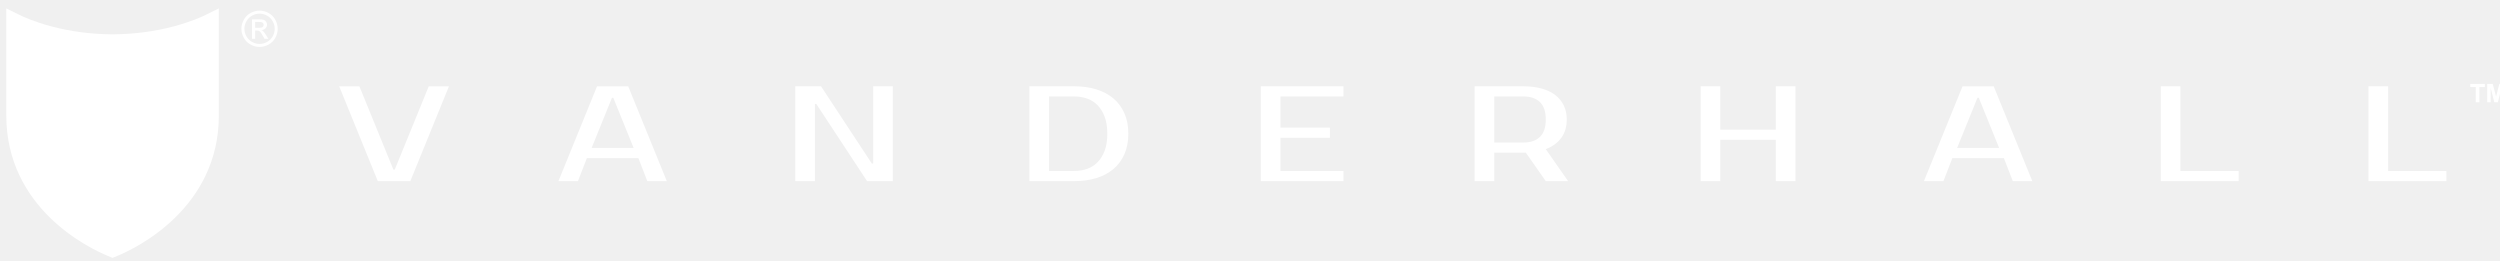
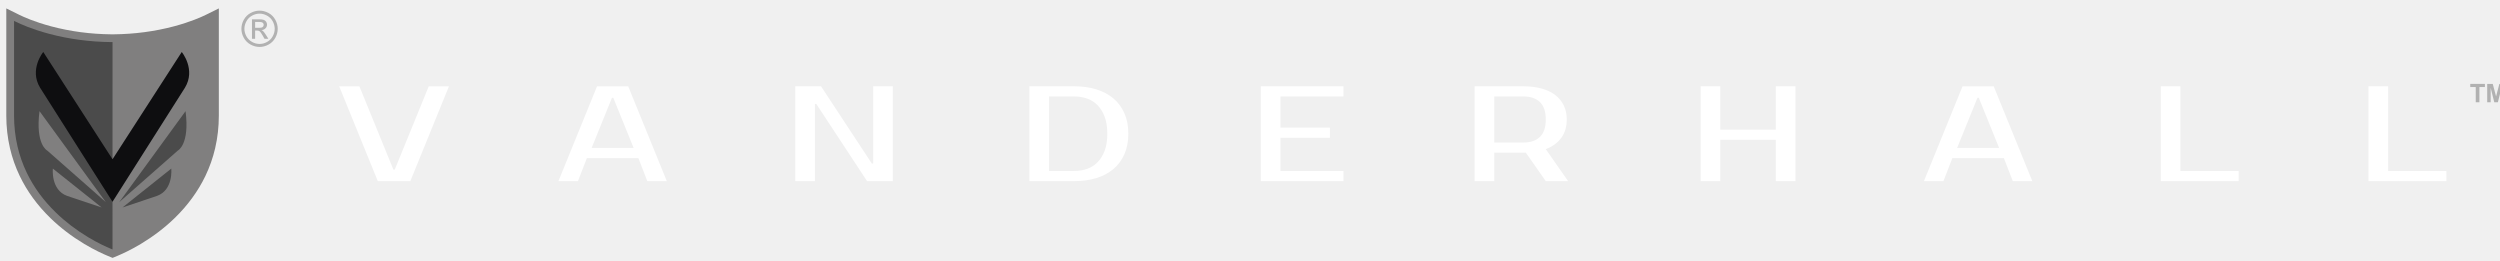
<svg xmlns="http://www.w3.org/2000/svg" xmlns:xlink="http://www.w3.org/1999/xlink" width="585" height="61" viewBox="136 329 585 61">
  <defs>
    <g>
      <g id="glyph-0-0">
        <path d="M 1.406 0 L 1.406 -3.562 L 0.125 -3.562 L 0.125 -4.297 L 3.547 -4.297 L 3.547 -3.562 L 2.266 -3.562 L 2.266 0 Z M 1.406 0 " />
      </g>
      <g id="glyph-0-1">
        <path d="M 0.422 0 L 0.422 -4.297 L 1.719 -4.297 L 2.5 -1.359 L 3.266 -4.297 L 4.578 -4.297 L 4.578 0 L 3.766 0 L 3.766 -3.375 L 2.922 0 L 2.078 0 L 1.234 -3.375 L 1.234 0 Z M 0.422 0 " />
      </g>
    </g>
  </defs>
-   <path fill-rule="nonzero" fill="#FFFFFF" fill-opacity="1" d="M 195.699 335.512 L 196.594 335.512 C 197.02 335.512 197.312 335.449 197.469 335.32 C 197.625 335.195 197.703 335.027 197.703 334.816 C 197.703 334.68 197.664 334.559 197.59 334.453 C 197.516 334.344 197.41 334.266 197.277 334.211 C 197.145 334.16 196.898 334.133 196.535 334.133 L 195.699 334.133 Z M 194.961 338.086 L 194.961 333.516 L 196.531 333.516 C 197.066 333.516 197.457 333.555 197.695 333.641 C 197.938 333.727 198.129 333.875 198.27 334.082 C 198.414 334.293 198.484 334.516 198.484 334.754 C 198.484 335.086 198.367 335.379 198.129 335.625 C 197.891 335.875 197.574 336.012 197.18 336.043 C 197.34 336.109 197.469 336.191 197.566 336.285 C 197.75 336.465 197.977 336.766 198.242 337.191 L 198.801 338.086 L 197.898 338.086 L 197.492 337.367 C 197.176 336.801 196.918 336.445 196.723 336.301 C 196.59 336.195 196.391 336.145 196.133 336.145 L 195.699 336.145 L 195.699 338.086 Z M 196.738 332.191 C 196.141 332.191 195.562 332.344 194.996 332.652 C 194.43 332.957 193.988 333.395 193.672 333.961 C 193.352 334.531 193.191 335.125 193.191 335.738 C 193.191 336.352 193.348 336.938 193.66 337.5 C 193.977 338.059 194.414 338.496 194.977 338.809 C 195.539 339.125 196.125 339.281 196.738 339.281 C 197.352 339.281 197.938 339.125 198.5 338.809 C 199.062 338.496 199.5 338.059 199.812 337.5 C 200.125 336.938 200.281 336.352 200.281 335.738 C 200.281 335.125 200.121 334.531 199.805 333.961 C 199.488 333.395 199.047 332.957 198.477 332.652 C 197.91 332.344 197.332 332.191 196.738 332.191 M 196.738 331.488 C 197.449 331.488 198.148 331.672 198.828 332.035 C 199.508 332.402 200.035 332.926 200.414 333.609 C 200.793 334.289 200.984 335 200.984 335.738 C 200.984 336.469 200.797 337.176 200.426 337.852 C 200.051 338.527 199.527 339.051 198.852 339.422 C 198.18 339.797 197.473 339.984 196.738 339.984 C 196.004 339.984 195.297 339.797 194.625 339.422 C 193.949 339.051 193.426 338.527 193.051 337.852 C 192.676 337.176 192.488 336.469 192.488 335.738 C 192.488 335 192.68 334.289 193.059 333.609 C 193.441 332.926 193.969 332.402 194.648 332.035 C 195.328 331.672 196.023 331.488 196.738 331.488 " />
-   <path fill-rule="nonzero" fill="#FFFFFF" fill-opacity="1" d="M 160.512 340.629 L 160.512 384.57 C 159.523 384.082 158.535 383.539 157.559 382.953 C 154.875 381.34 152.441 379.48 150.328 377.426 C 147.582 374.758 145.414 371.793 143.887 368.605 C 143.004 366.766 142.324 364.824 141.859 362.84 C 141.359 360.672 141.102 358.391 141.102 356.062 L 141.102 336.699 C 142.512 337.273 144.52 337.996 147.023 338.664 C 151.348 339.816 155.883 340.477 160.512 340.629 M 184.086 332.508 C 183.156 332.965 180.605 334.121 176.711 335.16 C 172.211 336.355 167.477 336.984 162.641 337.031 L 162.328 337.035 L 162.012 337.031 C 157.176 336.984 152.449 336.355 147.957 335.16 C 144.059 334.121 141.496 332.953 140.578 332.5 L 137.473 330.969 L 137.473 356.062 C 137.473 358.668 137.762 361.223 138.328 363.66 C 138.848 365.906 139.617 368.098 140.617 370.176 C 142.328 373.746 144.746 377.062 147.801 380.031 C 150.113 382.277 152.766 384.305 155.691 386.062 C 158.129 387.531 160.168 388.441 161.164 388.855 L 162.34 389.344 L 163.488 388.867 C 164.484 388.453 166.523 387.539 168.965 386.074 C 171.891 384.312 174.551 382.285 176.867 380.035 C 179.922 377.07 182.344 373.75 184.062 370.176 C 185.059 368.098 185.832 365.906 186.352 363.66 C 186.918 361.223 187.207 358.668 187.207 356.062 L 187.207 330.969 Z M 184.086 332.508 " />
-   <path fill-rule="nonzero" fill="#FFFFFF" fill-opacity="1" d="M 161.992 338.848 C 157.008 338.797 152.129 338.148 147.492 336.91 C 143.434 335.832 140.742 334.602 139.773 334.125 L 139.289 333.887 L 139.289 356.062 C 139.289 358.531 139.559 360.949 140.094 363.25 C 140.586 365.363 141.312 367.43 142.25 369.391 C 143.871 372.77 146.164 375.91 149.066 378.73 C 151.277 380.879 153.82 382.824 156.625 384.508 C 158.965 385.914 160.91 386.785 161.859 387.18 L 162.328 387.383 L 162.332 338.848 Z M 161.992 338.848 " />
-   <path fill-rule="nonzero" fill="#FFFFFF" fill-opacity="1" d="M 179.27 349.535 C 181.891 345.25 178.531 341.164 178.531 341.164 L 162.328 366.266 L 146.125 341.164 C 146.125 341.164 142.766 345.25 145.387 349.535 L 162.328 376.219 Z M 179.27 349.535 " />
-   <path fill-rule="nonzero" fill="#FFFFFF" fill-opacity="1" d="M 147.059 364.234 L 160.762 376.297 L 145.246 355.008 C 144.238 362.852 147.059 364.234 147.059 364.234 " />
-   <path fill-rule="nonzero" fill="#FFFFFF" fill-opacity="1" d="M 147.391 363.738 L 147.32 363.707 C 147.309 363.699 145.254 362.488 145.68 356.602 L 157.125 372.309 Z M 147.391 363.738 " />
-   <path fill-rule="nonzero" fill="#FFFFFF" fill-opacity="1" d="M 151.727 374.848 L 159.789 377.551 L 148.371 368.453 C 148.371 368.453 147.832 373.465 151.727 374.848 " />
-   <path fill-rule="nonzero" fill="#FFFFFF" fill-opacity="1" d="M 151.918 374.289 C 149.598 373.465 149.062 371.113 148.957 369.68 L 156.801 375.926 Z M 151.918 374.289 " />
-   <path fill-rule="nonzero" fill="#FFFFFF" fill-opacity="1" d="M 177.609 364.234 L 163.906 376.297 L 179.422 355.008 C 180.43 362.852 177.609 364.234 177.609 364.234 " />
-   <path fill-rule="nonzero" fill="#FFFFFF" fill-opacity="1" d="M 177.277 363.738 L 177.348 363.707 C 177.359 363.699 179.414 362.488 178.988 356.602 L 167.547 372.309 Z M 177.277 363.738 " />
-   <path fill-rule="nonzero" fill="#FFFFFF" fill-opacity="1" d="M 172.719 374.848 L 164.66 377.551 L 176.078 368.453 C 176.078 368.453 176.617 373.465 172.719 374.848 " />
-   <path fill-rule="nonzero" fill="#FFFFFF" fill-opacity="1" d="M 172.531 374.289 C 174.848 373.465 175.387 371.113 175.492 369.68 L 167.648 375.926 Z M 172.531 374.289 " />
+   <path fill-rule="nonzero" fill="#B1B1B1" fill-opacity="1" d="M 195.699 335.512 L 196.594 335.512 C 197.02 335.512 197.312 335.449 197.469 335.32 C 197.625 335.195 197.703 335.027 197.703 334.816 C 197.703 334.68 197.664 334.559 197.59 334.453 C 197.516 334.344 197.41 334.266 197.277 334.211 C 197.145 334.16 196.898 334.133 196.535 334.133 L 195.699 334.133 Z M 194.961 338.086 L 194.961 333.516 L 196.531 333.516 C 197.066 333.516 197.457 333.555 197.695 333.641 C 197.938 333.727 198.129 333.875 198.27 334.082 C 198.414 334.293 198.484 334.516 198.484 334.754 C 198.484 335.086 198.367 335.379 198.129 335.625 C 197.891 335.875 197.574 336.012 197.18 336.043 C 197.34 336.109 197.469 336.191 197.566 336.285 C 197.75 336.465 197.977 336.766 198.242 337.191 L 198.801 338.086 L 197.898 338.086 L 197.492 337.367 C 197.176 336.801 196.918 336.445 196.723 336.301 C 196.59 336.195 196.391 336.145 196.133 336.145 L 195.699 336.145 L 195.699 338.086 Z M 196.738 332.191 C 196.141 332.191 195.562 332.344 194.996 332.652 C 194.43 332.957 193.988 333.395 193.672 333.961 C 193.352 334.531 193.191 335.125 193.191 335.738 C 193.191 336.352 193.348 336.938 193.66 337.5 C 193.977 338.059 194.414 338.496 194.977 338.809 C 195.539 339.125 196.125 339.281 196.738 339.281 C 197.352 339.281 197.938 339.125 198.5 338.809 C 199.062 338.496 199.5 338.059 199.812 337.5 C 200.125 336.938 200.281 336.352 200.281 335.738 C 200.281 335.125 200.121 334.531 199.805 333.961 C 199.488 333.395 199.047 332.957 198.477 332.652 C 197.91 332.344 197.332 332.191 196.738 332.191 M 196.738 331.488 C 197.449 331.488 198.148 331.672 198.828 332.035 C 199.508 332.402 200.035 332.926 200.414 333.609 C 200.793 334.289 200.984 335 200.984 335.738 C 200.984 336.469 200.797 337.176 200.426 337.852 C 200.051 338.527 199.527 339.051 198.852 339.422 C 198.18 339.797 197.473 339.984 196.738 339.984 C 196.004 339.984 195.297 339.797 194.625 339.422 C 193.949 339.051 193.426 338.527 193.051 337.852 C 192.676 337.176 192.488 336.469 192.488 335.738 C 192.488 335 192.68 334.289 193.059 333.609 C 193.441 332.926 193.969 332.402 194.648 332.035 C 195.328 331.672 196.023 331.488 196.738 331.488 " />
+   <path fill-rule="nonzero" fill="#807F7F" fill-opacity="1" d="M 160.512 340.629 L 160.512 384.57 C 159.523 384.082 158.535 383.539 157.559 382.953 C 154.875 381.34 152.441 379.48 150.328 377.426 C 147.582 374.758 145.414 371.793 143.887 368.605 C 143.004 366.766 142.324 364.824 141.859 362.84 C 141.359 360.672 141.102 358.391 141.102 356.062 L 141.102 336.699 C 142.512 337.273 144.52 337.996 147.023 338.664 C 151.348 339.816 155.883 340.477 160.512 340.629 M 184.086 332.508 C 183.156 332.965 180.605 334.121 176.711 335.16 C 172.211 336.355 167.477 336.984 162.641 337.031 L 162.328 337.035 L 162.012 337.031 C 157.176 336.984 152.449 336.355 147.957 335.16 C 144.059 334.121 141.496 332.953 140.578 332.5 L 137.473 330.969 L 137.473 356.062 C 137.473 358.668 137.762 361.223 138.328 363.66 C 138.848 365.906 139.617 368.098 140.617 370.176 C 142.328 373.746 144.746 377.062 147.801 380.031 C 150.113 382.277 152.766 384.305 155.691 386.062 C 158.129 387.531 160.168 388.441 161.164 388.855 L 162.34 389.344 L 163.488 388.867 C 164.484 388.453 166.523 387.539 168.965 386.074 C 171.891 384.312 174.551 382.285 176.867 380.035 C 179.922 377.07 182.344 373.75 184.062 370.176 C 185.059 368.098 185.832 365.906 186.352 363.66 C 186.918 361.223 187.207 358.668 187.207 356.062 L 187.207 330.969 Z M 184.086 332.508 " />
+   <path fill-rule="nonzero" fill="#4B4B4B" fill-opacity="1" d="M 161.992 338.848 C 157.008 338.797 152.129 338.148 147.492 336.91 C 143.434 335.832 140.742 334.602 139.773 334.125 L 139.289 333.887 L 139.289 356.062 C 139.289 358.531 139.559 360.949 140.094 363.25 C 140.586 365.363 141.312 367.43 142.25 369.391 C 143.871 372.77 146.164 375.91 149.066 378.73 C 151.277 380.879 153.82 382.824 156.625 384.508 C 158.965 385.914 160.91 386.785 161.859 387.18 L 162.328 387.383 L 162.332 338.848 Z M 161.992 338.848 " />
+   <path fill-rule="nonzero" fill="#0E0E10" fill-opacity="1" d="M 179.27 349.535 C 181.891 345.25 178.531 341.164 178.531 341.164 L 162.328 366.266 L 146.125 341.164 C 146.125 341.164 142.766 345.25 145.387 349.535 L 162.328 376.219 Z M 179.27 349.535 " />
+   <path fill-rule="nonzero" fill="#807F7F" fill-opacity="1" d="M 147.059 364.234 L 160.762 376.297 L 145.246 355.008 C 144.238 362.852 147.059 364.234 147.059 364.234 " />
+   <path fill-rule="nonzero" fill="#807F7F" fill-opacity="1" d="M 147.391 363.738 L 147.32 363.707 C 147.309 363.699 145.254 362.488 145.68 356.602 L 157.125 372.309 Z M 147.391 363.738 " />
+   <path fill-rule="nonzero" fill="#807F7F" fill-opacity="1" d="M 151.727 374.848 L 159.789 377.551 L 148.371 368.453 C 148.371 368.453 147.832 373.465 151.727 374.848 " />
+   <path fill-rule="nonzero" fill="#807F7F" fill-opacity="1" d="M 151.918 374.289 C 149.598 373.465 149.062 371.113 148.957 369.68 L 156.801 375.926 Z M 151.918 374.289 " />
+   <path fill-rule="nonzero" fill="#4B4B4B" fill-opacity="1" d="M 177.609 364.234 L 163.906 376.297 L 179.422 355.008 C 180.43 362.852 177.609 364.234 177.609 364.234 " />
+   <path fill-rule="nonzero" fill="#4B4B4B" fill-opacity="1" d="M 177.277 363.738 L 177.348 363.707 C 177.359 363.699 179.414 362.488 178.988 356.602 L 167.547 372.309 Z M 177.277 363.738 " />
+   <path fill-rule="nonzero" fill="#4B4B4B" fill-opacity="1" d="M 172.719 374.848 L 164.66 377.551 L 176.078 368.453 C 176.078 368.453 176.617 373.465 172.719 374.848 " />
+   <path fill-rule="nonzero" fill="#4B4B4B" fill-opacity="1" d="M 172.531 374.289 C 174.848 373.465 175.387 371.113 175.492 369.68 L 167.648 375.926 Z M 172.531 374.289 " />
  <path fill-rule="nonzero" fill="#FFFFFF" fill-opacity="1" d="M 228.055 368.691 L 228.371 368.691 L 236.328 349.195 L 241.055 349.195 L 232.016 371.387 L 224.406 371.387 L 215.371 349.195 L 220.098 349.195 Z M 228.055 368.691 " />
  <path fill-rule="nonzero" fill="#FFFFFF" fill-opacity="1" d="M 274.441 363.621 L 284.27 363.621 L 279.512 351.887 L 279.195 351.887 Z M 283 349.195 L 292.035 371.387 L 287.473 371.387 L 285.379 365.996 L 273.332 365.996 L 271.238 371.387 L 266.672 371.387 L 275.707 349.195 Z M 283 349.195 " />
  <path fill-rule="nonzero" fill="#FFFFFF" fill-opacity="1" d="M 344.922 349.191 L 344.922 371.387 L 338.895 371.387 L 327.008 353.316 L 326.691 353.316 L 326.691 371.387 L 322.094 371.387 L 322.094 349.191 L 328.117 349.191 L 340.008 367.266 L 340.324 367.266 L 340.324 349.191 Z M 344.922 349.191 " />
  <path fill-rule="nonzero" fill="#FFFFFF" fill-opacity="1" d="M 381.477 351.57 L 381.477 369.008 L 387.344 369.008 C 388.422 369.008 389.43 368.848 390.371 368.52 C 391.312 368.191 392.129 367.672 392.828 366.965 C 393.523 366.258 394.078 365.352 394.492 364.254 C 394.906 363.156 395.109 361.836 395.109 360.293 C 395.109 358.75 394.906 357.426 394.492 356.328 C 394.078 355.227 393.523 354.324 392.828 353.617 C 392.129 352.91 391.312 352.391 390.371 352.062 C 389.43 351.734 388.422 351.57 387.344 351.57 Z M 387.344 349.191 C 389.246 349.191 390.973 349.434 392.527 349.906 C 394.078 350.383 395.41 351.086 396.52 352.016 C 397.629 352.945 398.492 354.102 399.105 355.488 C 399.719 356.871 400.027 358.473 400.027 360.293 C 400.027 362.109 399.719 363.711 399.105 365.094 C 398.492 366.477 397.629 367.637 396.52 368.566 C 395.41 369.496 394.078 370.199 392.527 370.676 C 390.973 371.148 389.246 371.387 387.344 371.387 L 376.879 371.387 L 376.879 349.191 Z M 387.344 349.191 " />
  <path fill-rule="nonzero" fill="#FFFFFF" fill-opacity="1" d="M 435.629 351.57 L 435.629 358.863 L 447.203 358.863 L 447.203 361.242 L 435.629 361.242 L 435.629 369.008 L 450.371 369.008 L 450.371 371.387 L 431.031 371.387 L 431.031 349.191 L 450.371 349.191 L 450.371 351.57 Z M 435.629 351.57 " />
  <path fill-rule="nonzero" fill="#FFFFFF" fill-opacity="1" d="M 485.66 351.57 L 485.66 362.352 L 492.477 362.352 C 494.145 362.352 495.438 361.914 496.344 361.035 C 497.254 360.16 497.711 358.801 497.711 356.961 C 497.711 355.125 497.254 353.766 496.344 352.887 C 495.438 352.012 494.145 351.57 492.477 351.57 Z M 492.477 349.191 C 494.062 349.191 495.484 349.367 496.742 349.719 C 498 350.066 499.062 350.57 499.926 351.238 C 500.793 351.906 501.461 352.719 501.926 353.68 C 502.391 354.641 502.621 355.734 502.621 356.961 C 502.621 358.652 502.199 360.082 501.355 361.242 C 500.508 362.402 499.297 363.293 497.711 363.902 L 502.941 371.387 L 497.711 371.387 L 493.047 364.73 L 485.66 364.73 L 485.66 371.387 L 481.062 371.387 L 481.062 349.191 Z M 492.477 349.191 " />
  <path fill-rule="nonzero" fill="#FFFFFF" fill-opacity="1" d="M 556.141 349.191 L 556.141 371.387 L 551.543 371.387 L 551.543 361.719 L 538.543 361.719 L 538.543 371.387 L 533.949 371.387 L 533.949 349.191 L 538.543 349.191 L 538.543 359.34 L 551.543 359.34 L 551.543 349.191 Z M 556.141 349.191 " />
  <path fill-rule="nonzero" fill="#FFFFFF" fill-opacity="1" d="M 593.965 363.621 L 603.793 363.621 L 599.039 351.887 L 598.723 351.887 Z M 602.527 349.195 L 611.562 371.387 L 606.996 371.387 L 604.906 365.996 L 592.855 365.996 L 590.762 371.387 L 586.199 371.387 L 595.234 349.195 Z M 602.527 349.195 " />
  <path fill-rule="nonzero" fill="#FFFFFF" fill-opacity="1" d="M 659.852 369.008 L 659.852 371.387 L 641.621 371.387 L 641.621 349.191 L 646.215 349.191 L 646.215 369.008 Z M 659.852 369.008 " />
  <path fill-rule="nonzero" fill="#FFFFFF" fill-opacity="1" d="M 708.453 369.008 L 708.453 371.387 L 690.223 371.387 L 690.223 349.191 L 694.82 349.191 L 694.82 369.008 Z M 708.453 369.008 " />
-   <g fill="#FFFFFF" fill-opacity="1">
+   <g fill="#B1B1B1" fill-opacity="1">
    <use xlink:href="#glyph-0-0" x="713.917" y="352.93" />
    <use xlink:href="#glyph-0-1" x="717.583" y="352.93" />
  </g>
</svg>
